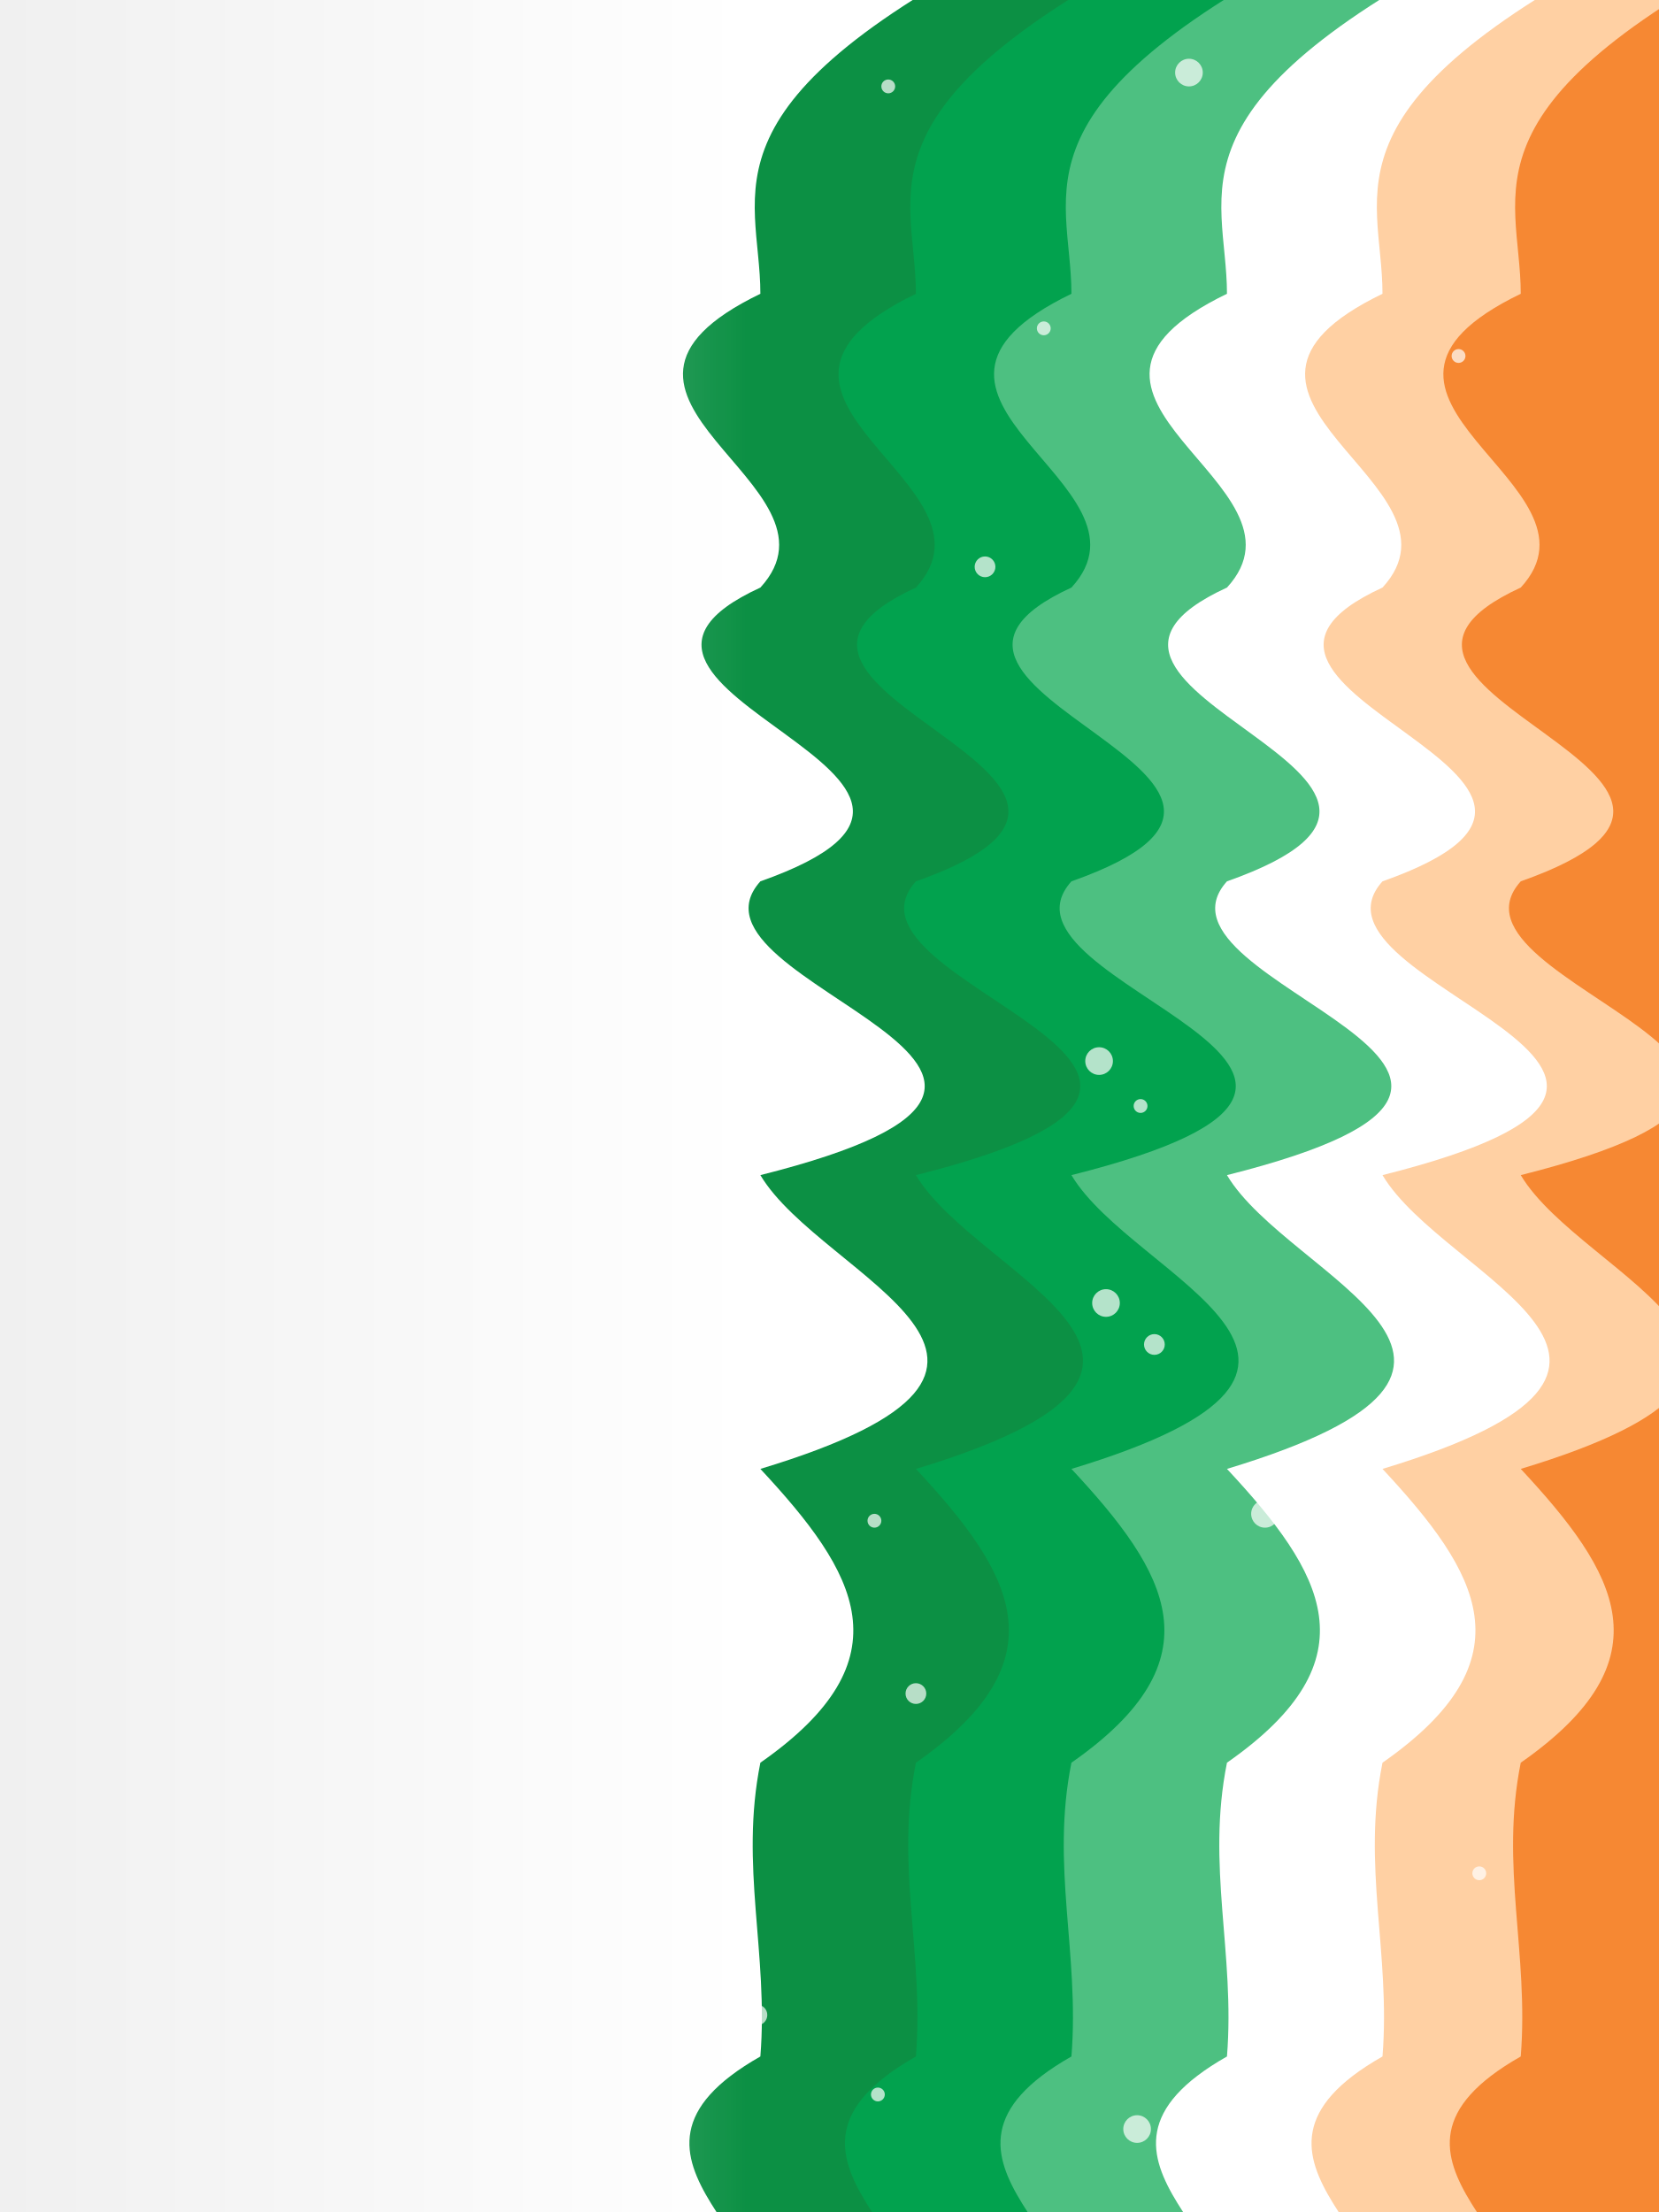
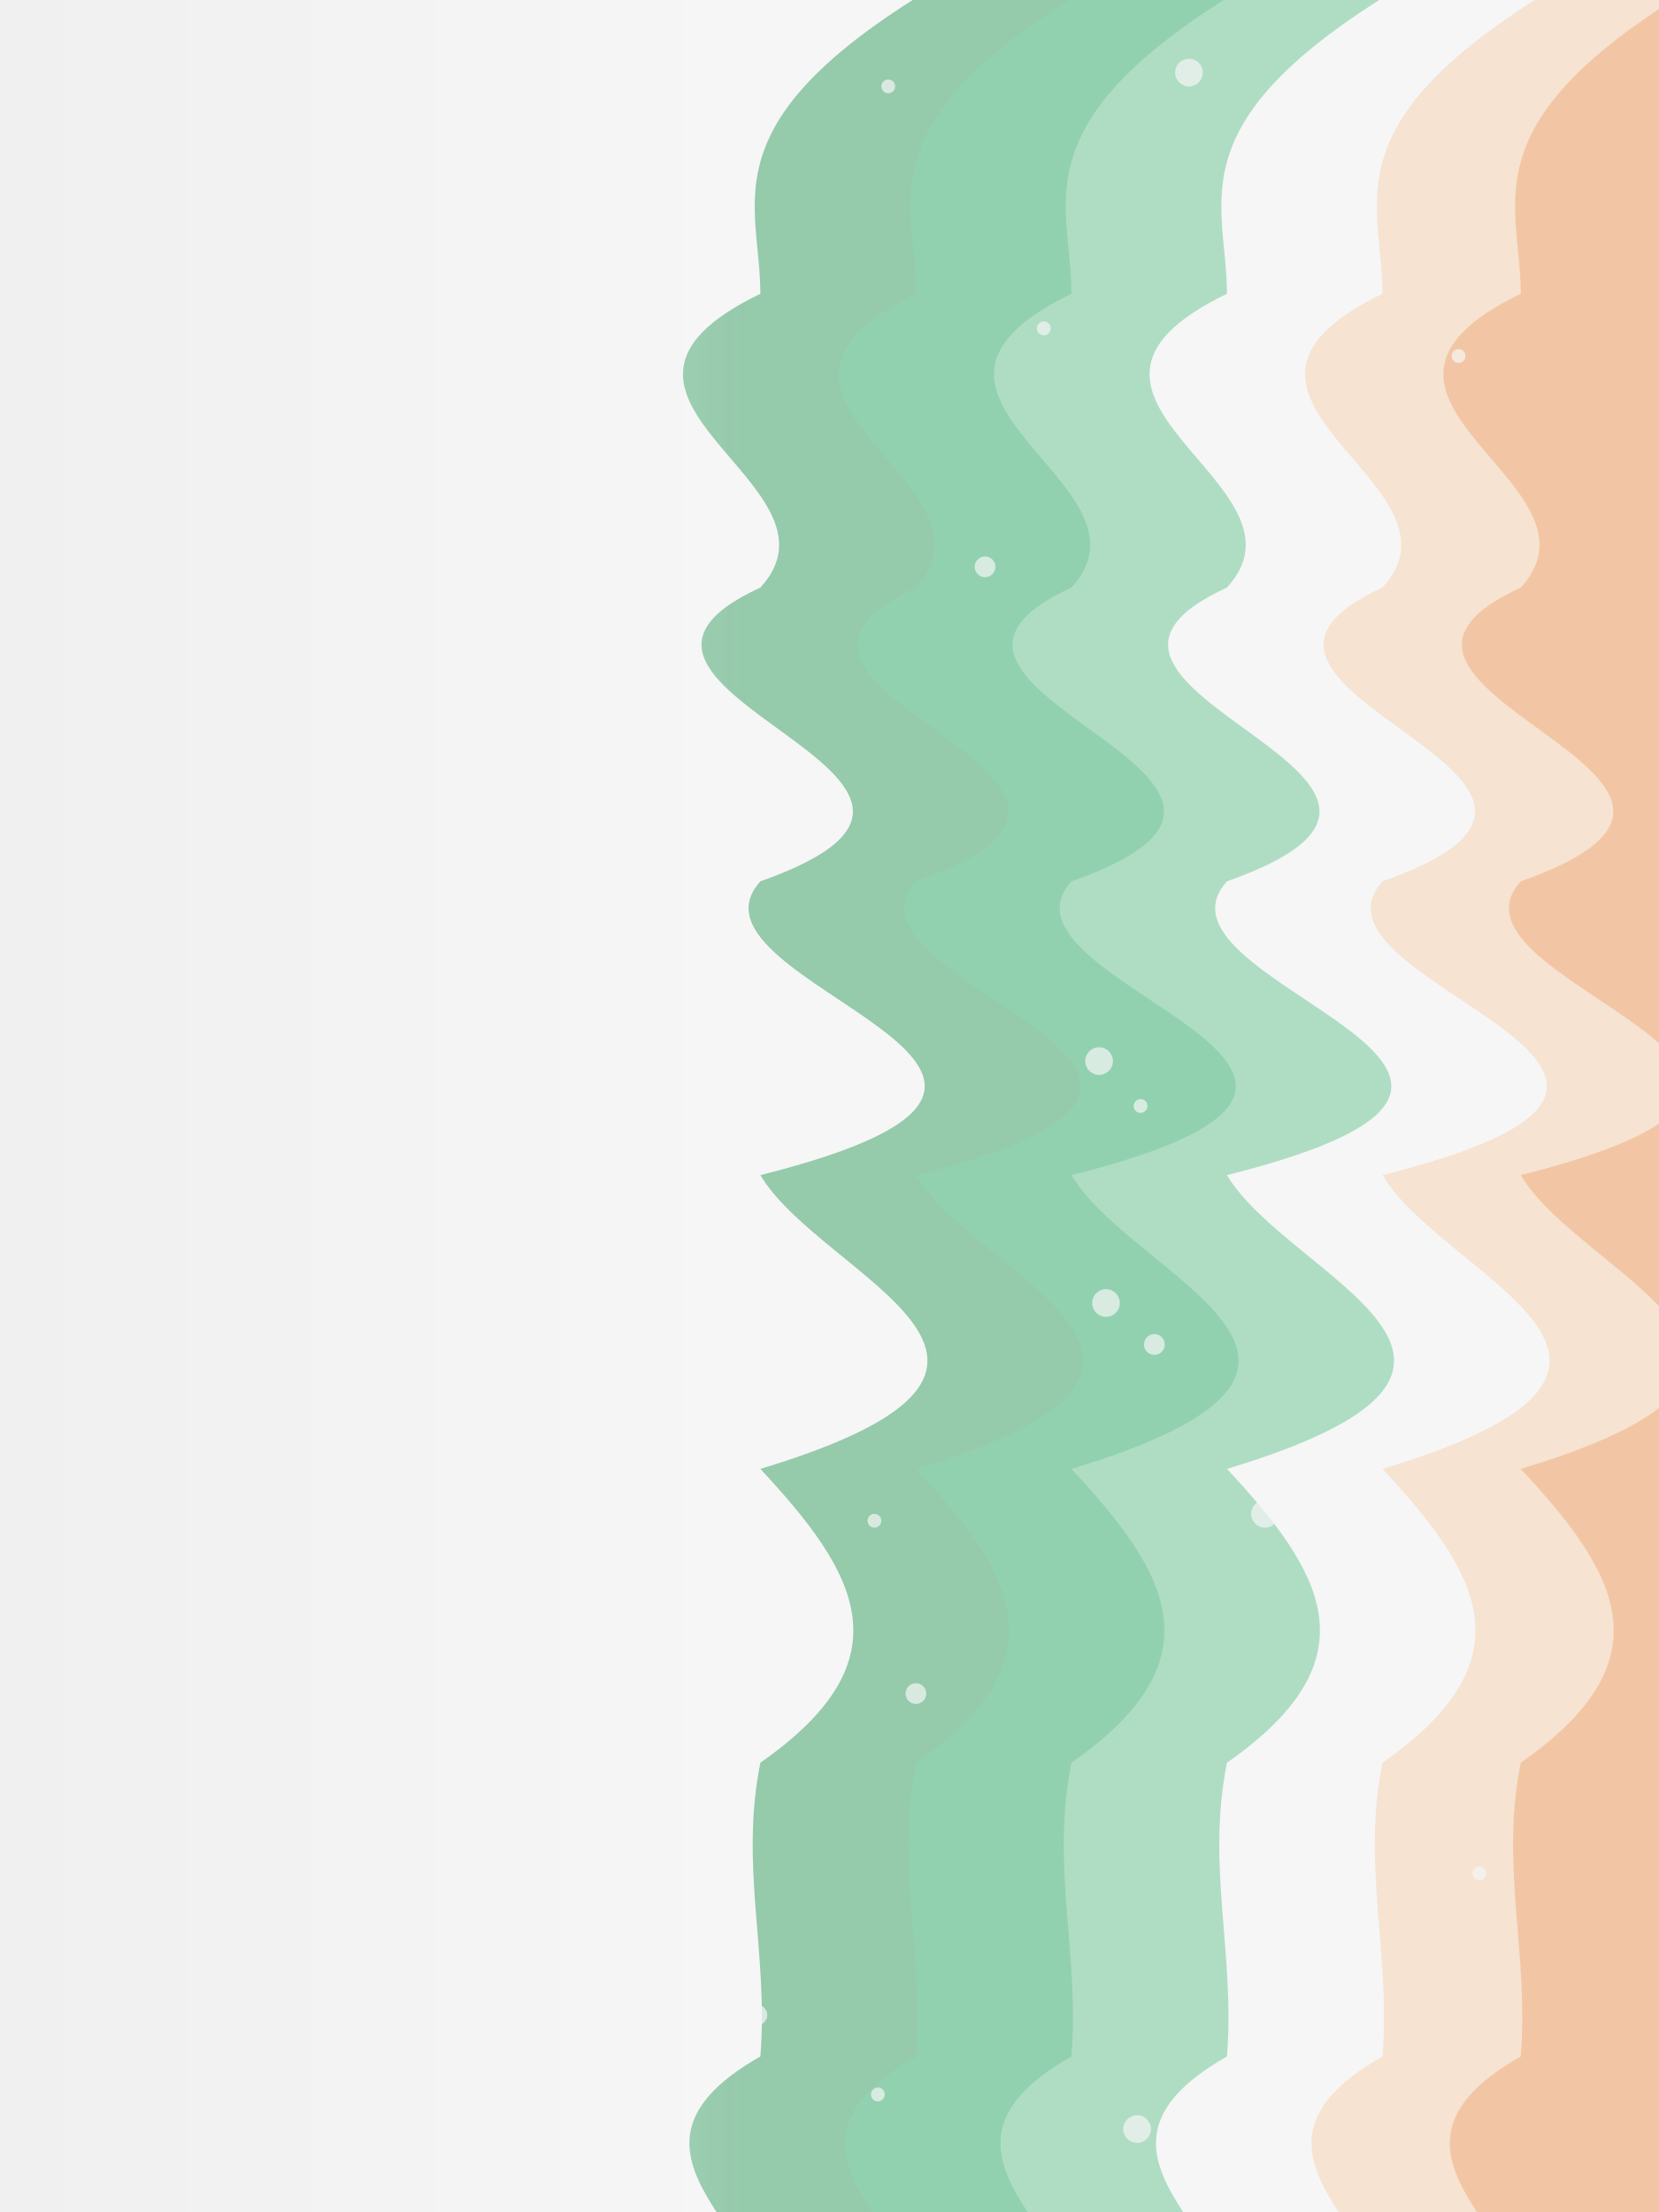
<svg xmlns="http://www.w3.org/2000/svg" viewBox="0 0 480 640" preserveAspectRatio="xMidYMid slice">
  <defs>
    <linearGradient id="f" x1="1" y1="0" x2="0" y2="0">
      <stop offset="0" stop-color="#fff" />
      <stop offset=".55" stop-color="#fff" />
      <stop offset="1" stop-color="#fff" stop-opacity="0" />
    </linearGradient>
    <mask id="m">
      <rect width="480" height="640" fill="url(#f)" />
    </mask>
  </defs>
-   <g mask="url(#m)">
+   <g mask="url(#m)" opacity="0.4">
    <g transform="translate(480,0) scale(-1,1)">
      <rect width="480" height="640" fill="#ffffff" />
      <path d="M 180 -20 C 280.0 30, 260.0 55, 260 85 C 322.074 115, 232.418 140, 260 170 C 325.465 200, 175.031 225, 260 255 C 287.056 285, 140.6 310, 260 340 C 242.16 370, 160.781 395, 260 425 C 232.054 455, 217.02 480, 260 510 C 266.029 540, 257.61 565, 260 595 C 312.849 625, 245.234 650, 260 680 C 329.468 710, 191.27 735, 260 765 L -60 680 L -60 -20 Z" fill="#008A3B" opacity="0.95" />
      <path d="M 135 -20 C 235.0 30, 215.0 55, 215 85 C 277.074 115, 187.418 140, 215 170 C 280.465 200, 130.031 225, 215 255 C 242.056 285, 95.6 310, 215 340 C 197.16 370, 115.781 395, 215 425 C 187.054 455, 172.02 480, 215 510 C 221.029 540, 212.61 565, 215 595 C 267.849 625, 200.234 650, 215 680 C 284.468 710, 146.27 735, 215 765 L -60 680 L -60 -20 Z" fill="#00a650" opacity="0.8" />
      <path d="M 90 -20 C 190.0 30, 170.0 55, 170 85 C 232.074 115, 142.418 140, 170 170 C 235.465 200, 85.031 225, 170 255 C 197.056 285, 50.6 310, 170 340 C 152.16 370, 70.781 395, 170 425 C 142.054 455, 127.02 480, 170 510 C 176.029 540, 167.61 565, 170 595 C 222.849 625, 155.234 650, 170 680 C 239.468 710, 101.27 735, 170 765 L -60 680 L -60 -20 Z" fill="#7fd3a3" opacity="0.6" />
      <path d="M 45 -20 C 145.0 30, 125.0 55, 125 85 C 187.074 115, 97.418 140, 125 170 C 190.465 200, 40.031 225, 125 255 C 152.056 285, 5.6 310, 125 340 C 107.16 370, 25.781 395, 125 425 C 97.054 455, 82.02 480, 125 510 C 131.029 540, 122.61 565, 125 595 C 177.849 625, 110.234 650, 125 680 C 194.468 710, 56.27 735, 125 765 L -60 680 L -60 -20 Z" fill="#ffffff" opacity="1" />
      <path d="M 0 -20 C 100.0 30, 80.0 55, 80 85 C 142.074 115, 52.418 140, 80 170 C 145.465 200, -4.969 225, 80 255 C 107.056 285, -39.4 310, 80 340 C 62.16 370, -19.219 395, 80 425 C 52.054 455, 37.02 480, 80 510 C 86.029 540, 77.61 565, 80 595 C 132.849 625, 65.234 650, 80 680 C 149.468 710, 11.27 735, 80 765 L -60 680 L -60 -20 Z" fill="#ffb066" opacity="0.6" />
      <path d="M -40 -20 C 60.0 30, 40.0 55, 40 85 C 102.074 115, 12.418 140, 40 170 C 105.465 200, -44.969 225, 40 255 C 67.056 285, -79.4 310, 40 340 C 22.16 370, -59.219 395, 40 425 C 12.054 455, -2.98 480, 40 510 C 46.029 540, 37.61 565, 40 595 C 92.849 625, 25.234 650, 40 680 C 109.468 710, -28.73 735, 40 765 L -60 680 L -60 -20 Z" fill="#F47B20" opacity="0.85" />
      <circle cx="227" cy="440" r="2" fill="#fff" opacity=".7" />
      <circle cx="98" cy="592" r="2" fill="#fff" opacity=".7" />
      <circle cx="58" cy="103" r="2" fill="#fff" opacity=".7" />
      <circle cx="151" cy="616" r="4" fill="#fff" opacity=".7" />
      <circle cx="150" cy="320" r="2" fill="#fff" opacity=".7" />
      <circle cx="160" cy="377" r="4" fill="#fff" opacity=".7" />
      <circle cx="323" cy="92" r="3" fill="#fff" opacity=".7" />
      <circle cx="195" cy="164" r="3" fill="#fff" opacity=".7" />
      <circle cx="146" cy="389" r="3" fill="#fff" opacity=".7" />
      <circle cx="267" cy="392" r="3" fill="#fff" opacity=".7" />
      <circle cx="322" cy="43" r="3" fill="#fff" opacity=".7" />
      <circle cx="261" cy="583" r="3" fill="#fff" opacity=".7" />
      <circle cx="272" cy="285" r="4" fill="#fff" opacity=".7" />
      <circle cx="162" cy="307" r="4" fill="#fff" opacity=".7" />
      <circle cx="84" cy="549" r="2" fill="#fff" opacity=".7" />
      <circle cx="136" cy="21" r="4" fill="#fff" opacity=".7" />
      <circle cx="215" cy="490" r="3" fill="#fff" opacity=".7" />
      <circle cx="297" cy="434" r="3" fill="#fff" opacity=".7" />
      <circle cx="122" cy="135" r="4" fill="#fff" opacity=".7" />
      <circle cx="52" cy="542" r="2" fill="#fff" opacity=".7" />
      <circle cx="107" cy="276" r="4" fill="#fff" opacity=".7" />
      <circle cx="114" cy="438" r="4" fill="#fff" opacity=".7" />
      <circle cx="101" cy="258" r="2" fill="#fff" opacity=".7" />
      <circle cx="178" cy="95" r="2" fill="#fff" opacity=".7" />
      <circle cx="226" cy="606" r="2" fill="#fff" opacity=".7" />
      <circle cx="223" cy="25" r="2" fill="#fff" opacity=".7" />
    </g>
  </g>
</svg>
